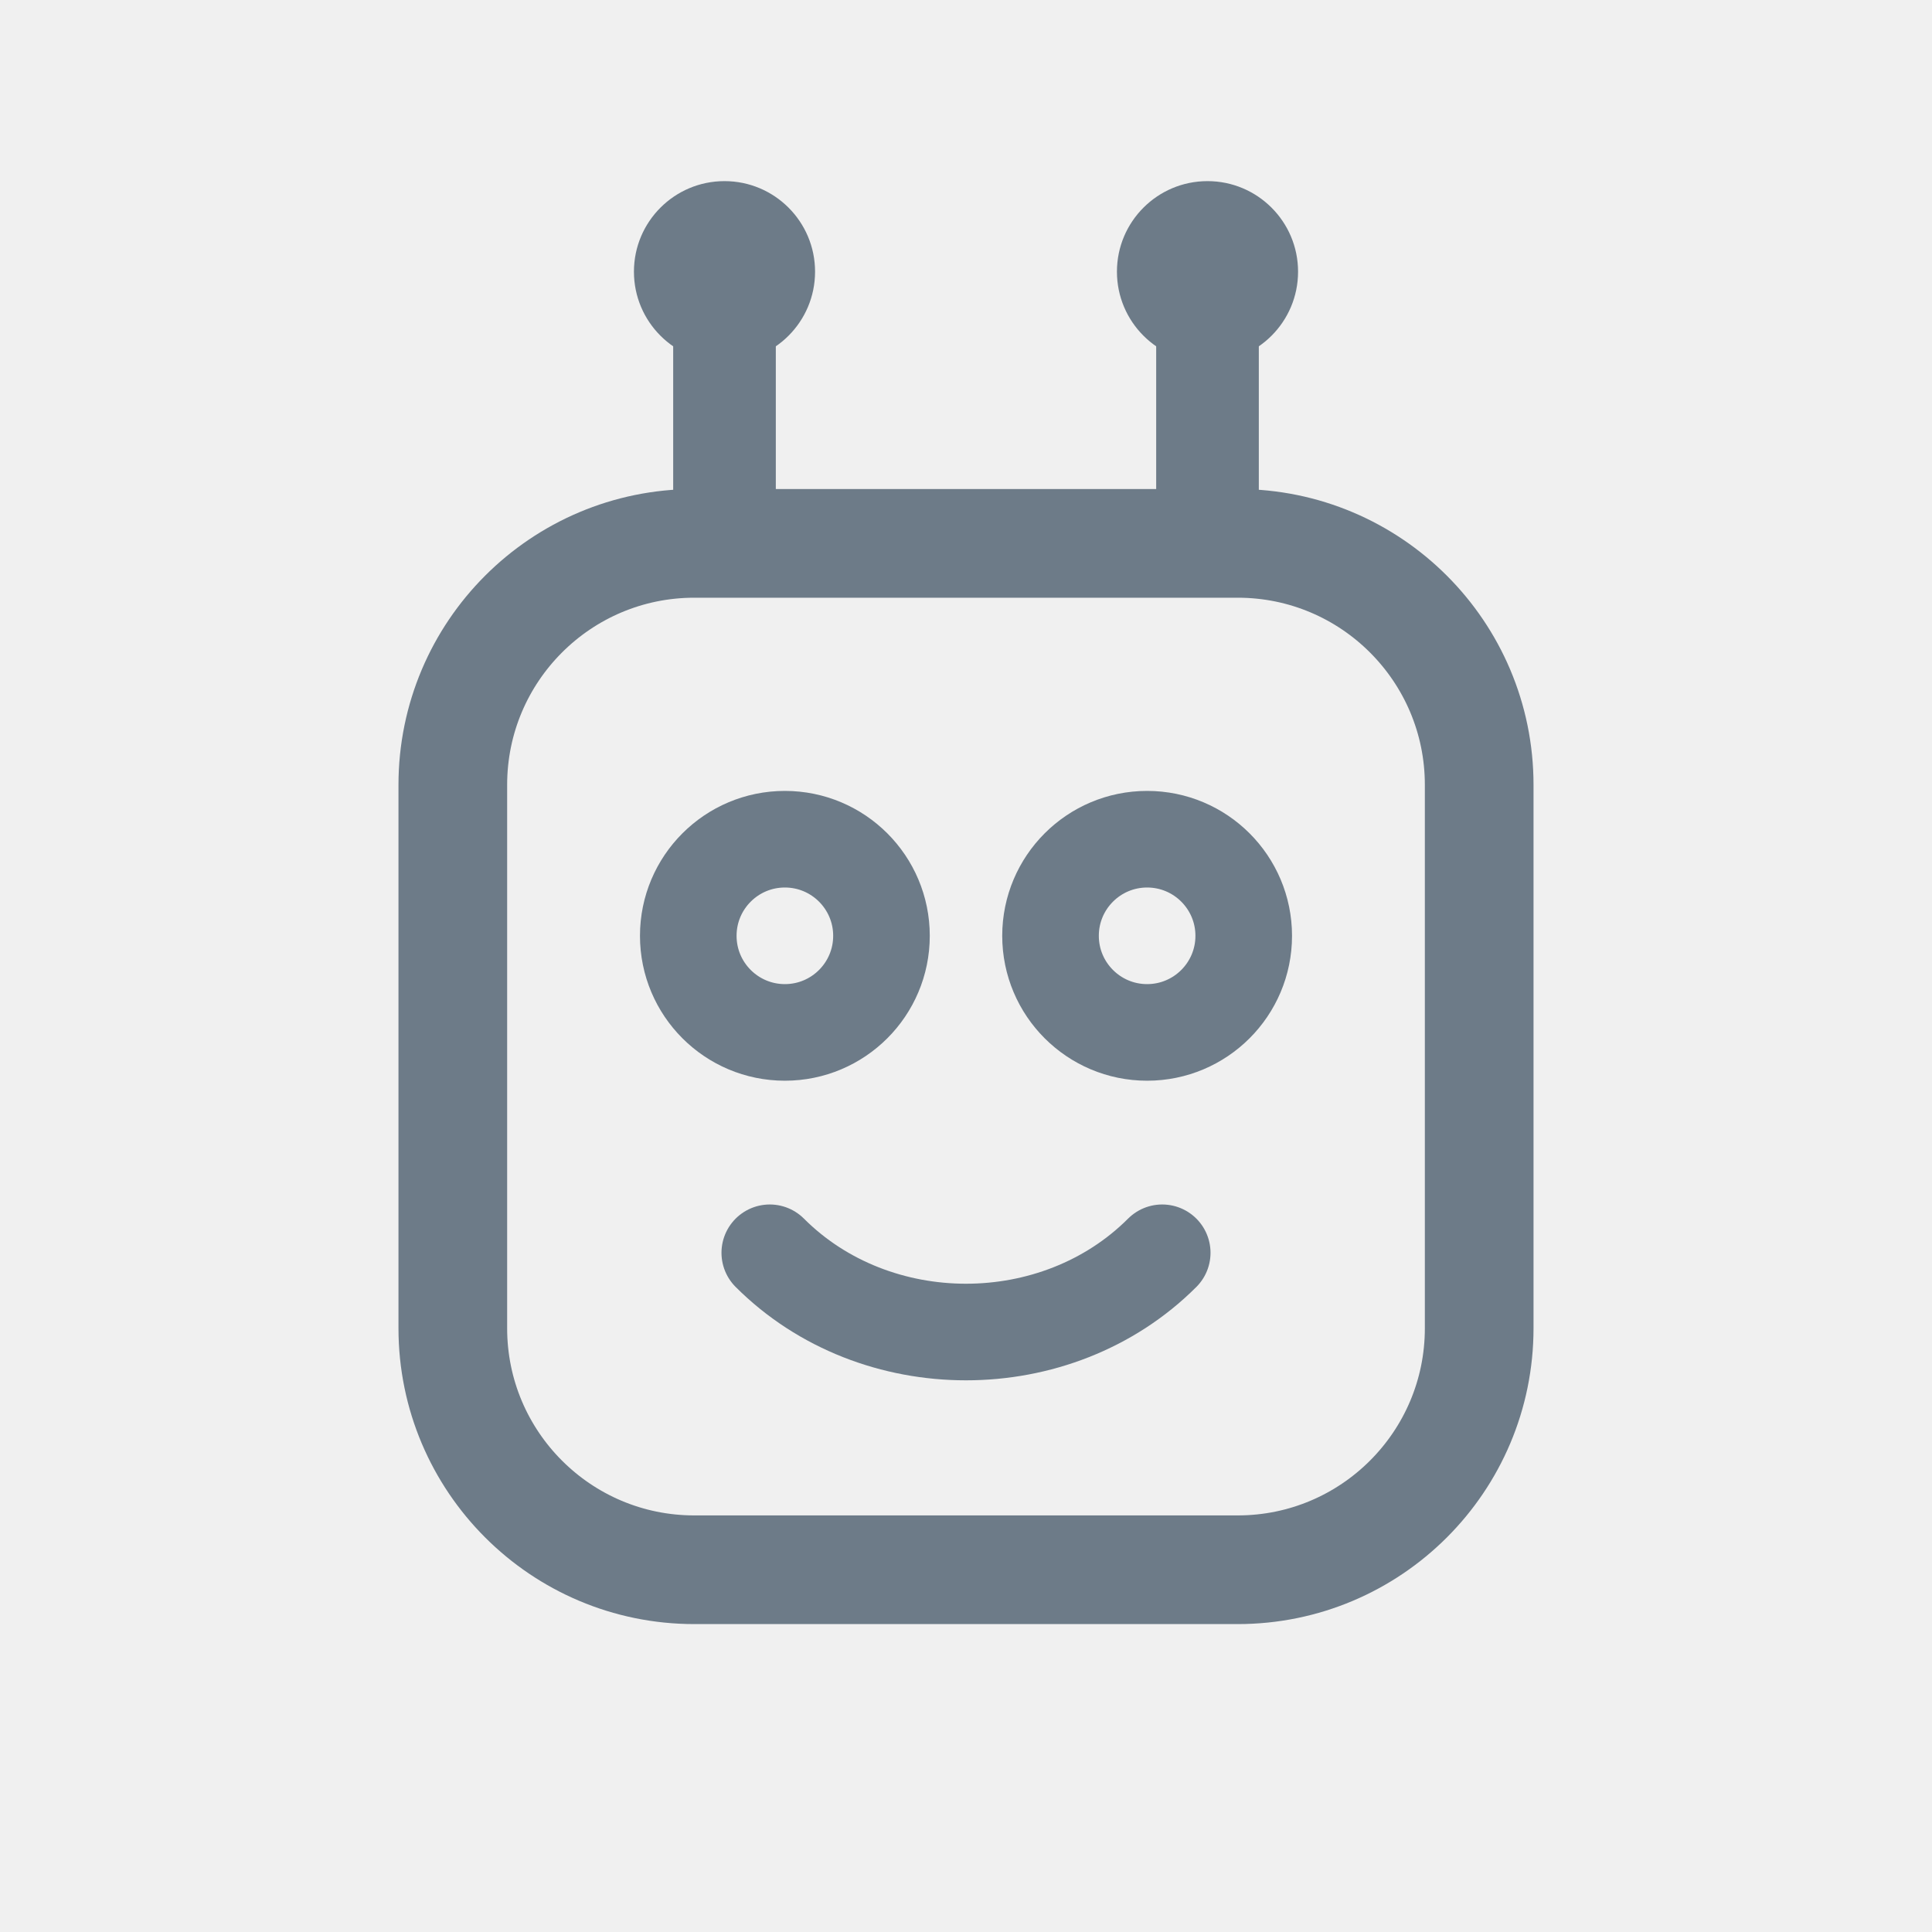
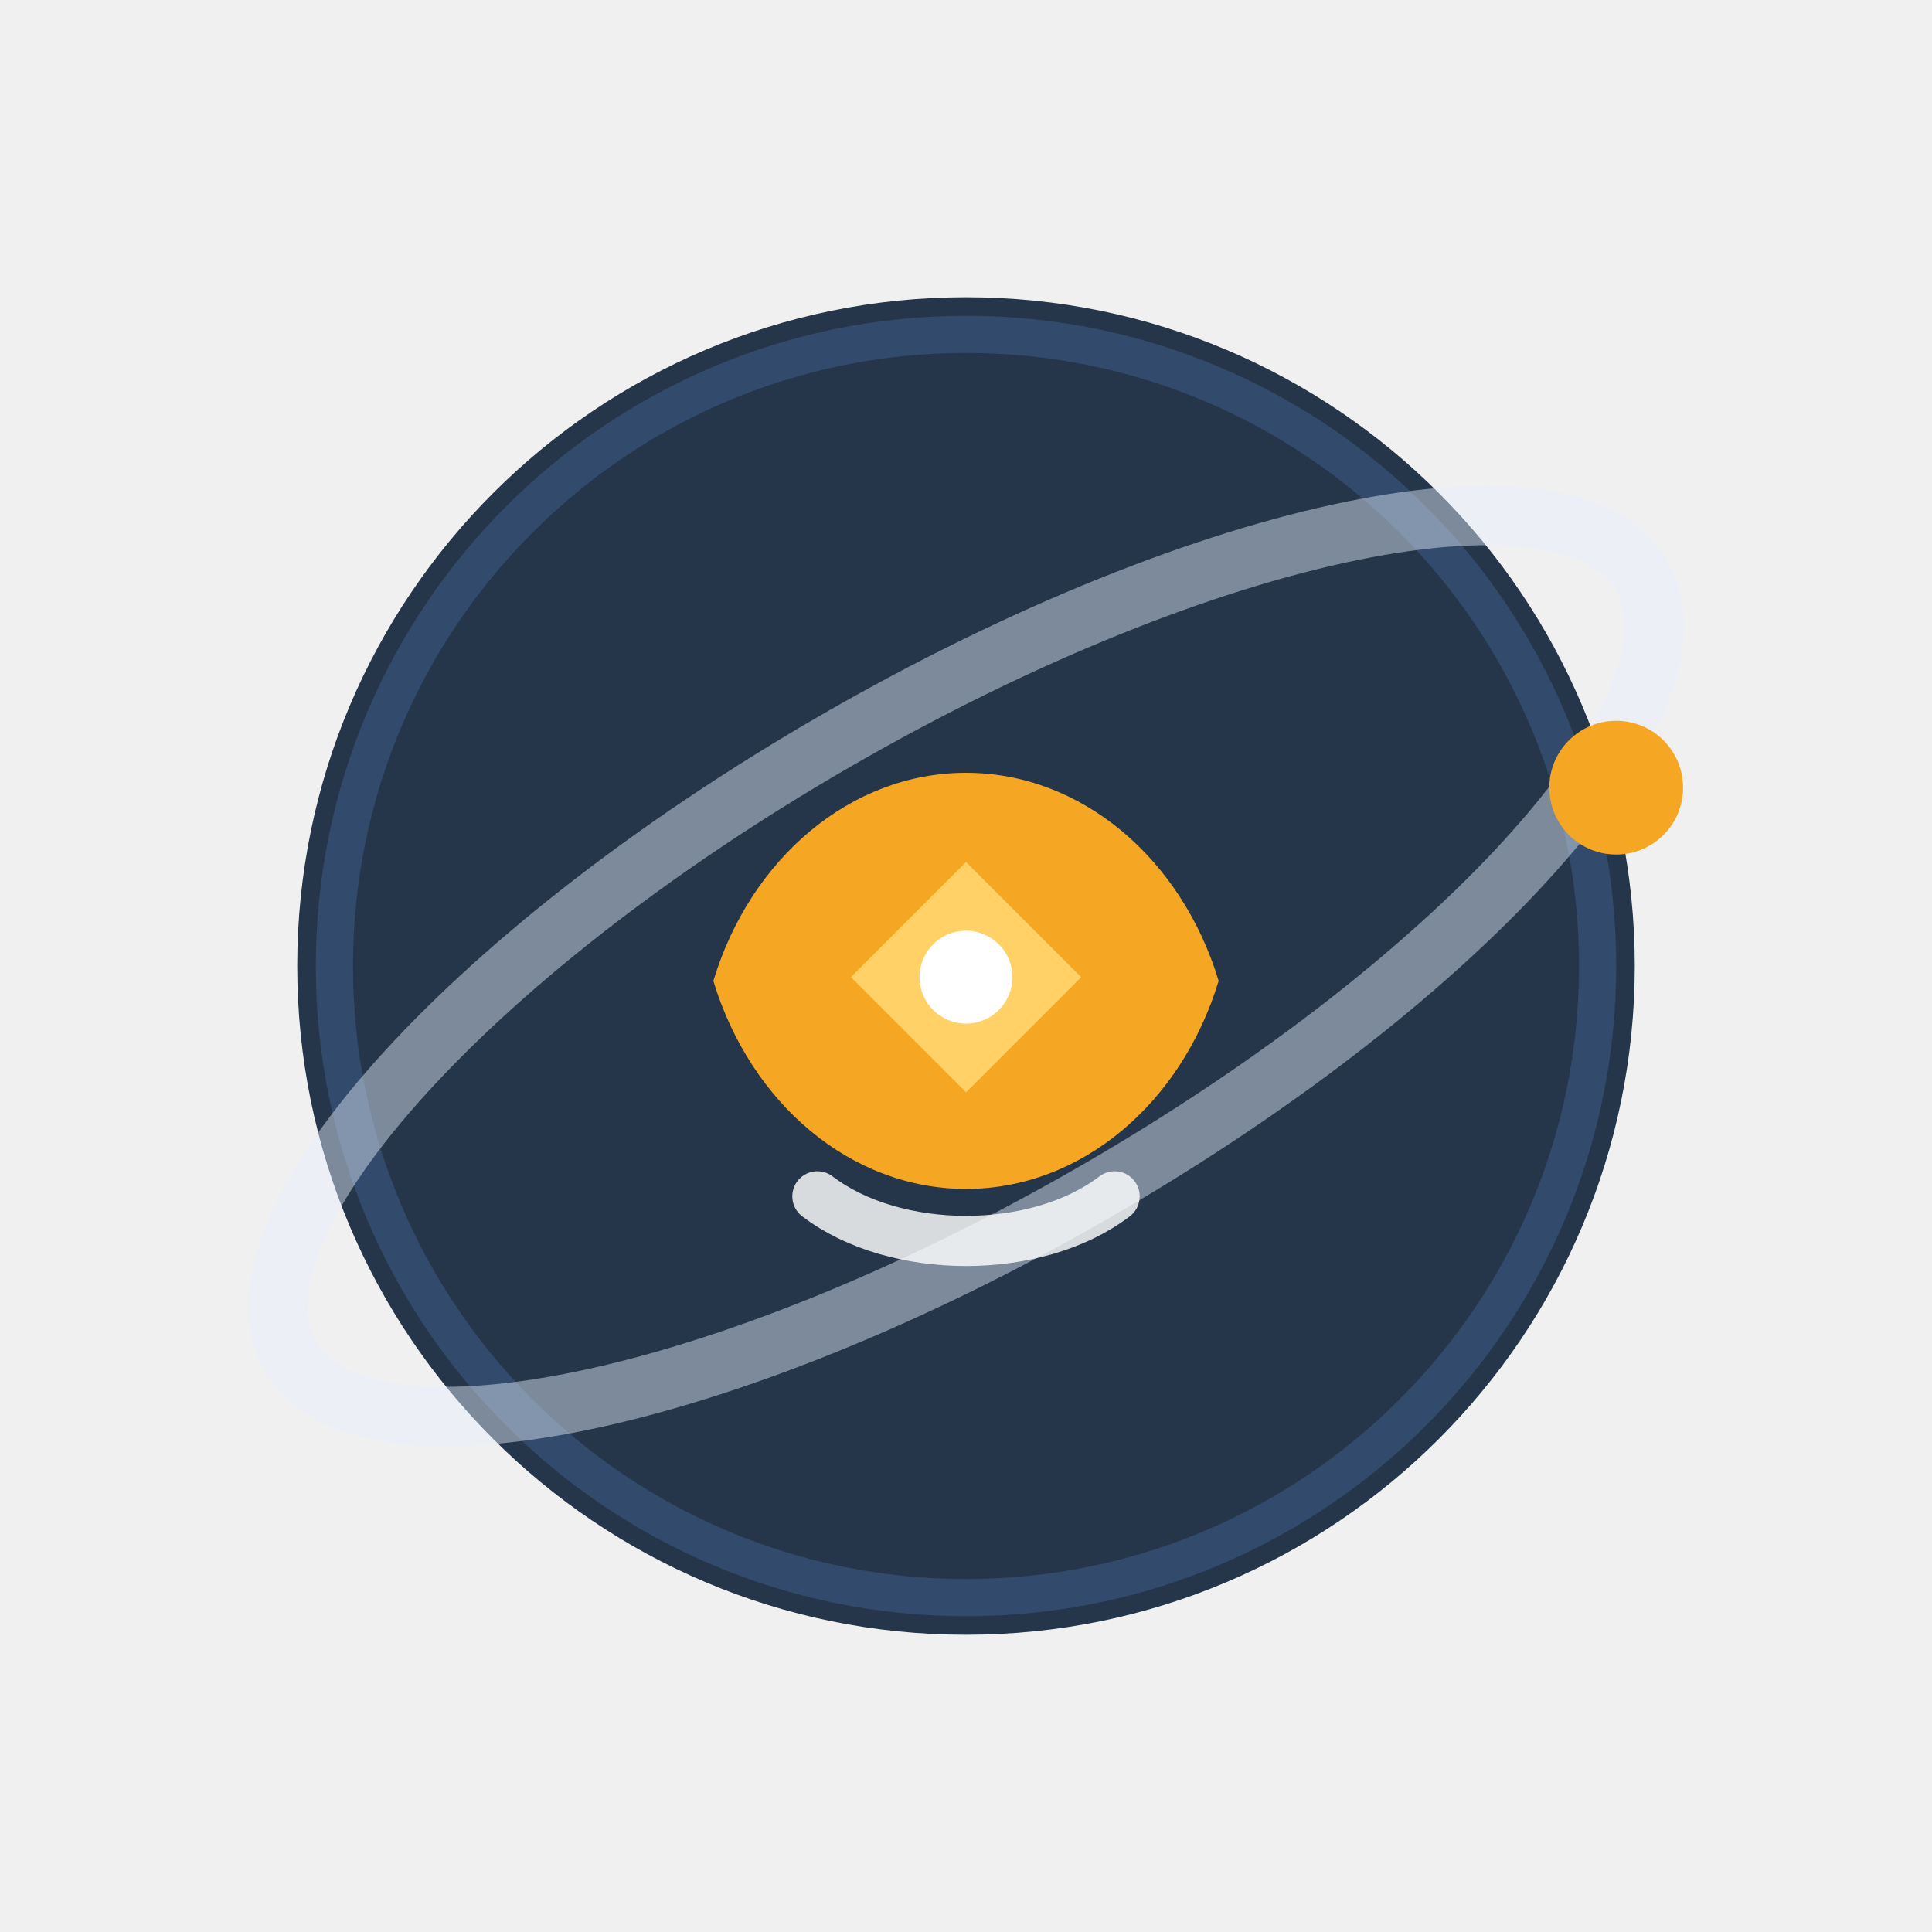
- <svg xmlns="http://www.w3.org/2000/svg" width="64" height="64" viewBox="0 0 64 64" fill="none">
-   <path d="M24 18V11" stroke="#6D7B88" stroke-width="3.4" stroke-linecap="round" />
-   <path d="M40 18V11" stroke="#6D7B88" stroke-width="3.4" stroke-linecap="round" />
-   <circle cx="24" cy="9" r="3" fill="#6D7B88" />
-   <circle cx="40" cy="9" r="3" fill="#6D7B88" />
-   <rect x="15" y="18" width="34" height="34" rx="8" fill="none" stroke="#6D7B88" stroke-width="3.6" />
-   <circle cx="26" cy="31" r="3.2" fill="none" stroke="#6D7B88" stroke-width="3.2" />
-   <circle cx="38" cy="31" r="3.2" fill="none" stroke="#6D7B88" stroke-width="3.2" />
-   <path d="M25.5 41.5C29 45 35 45 38.5 41.5" stroke="#6D7B88" stroke-width="3.2" stroke-linecap="round" />
+ <svg xmlns="http://www.w3.org/2000/svg" width="52" height="52" viewBox="0 0 52 52" fill="none">
+   <circle cx="26" cy="26" r="18" fill="#25364A" />
+   <circle cx="26" cy="26" r="17" stroke="#6FA8FF" stroke-opacity="0.18" stroke-width="1" />
+   <ellipse cx="26" cy="26" rx="21" ry="7" stroke="#E8F0FE" stroke-opacity="0.45" stroke-width="1.6" transform="rotate(-30 26 26)" />
+   <circle cx="43.5" cy="21.2" r="1.8" fill="#F5A623" />
+   <path d="M26 20.8C29.1 20.8 31.8 23.1 32.8 26.4C31.8 29.7 29.1 32 26 32C22.9 32 20.2 29.7 19.2 26.4C20.2 23.1 22.9 20.8 26 20.8Z" fill="#F5A623" />
+   <path d="M26 23.2L29.1 26.3L26 29.4L22.9 26.3L26 23.2Z" fill="#FFD166" />
+   <circle cx="26" cy="26.3" r="1.25" fill="white" />
+   <path d="M22 32.2C24.1 33.8 27.9 33.8 30 32.2" stroke="white" stroke-opacity="0.82" stroke-width="1.35" stroke-linecap="round" />
</svg>
